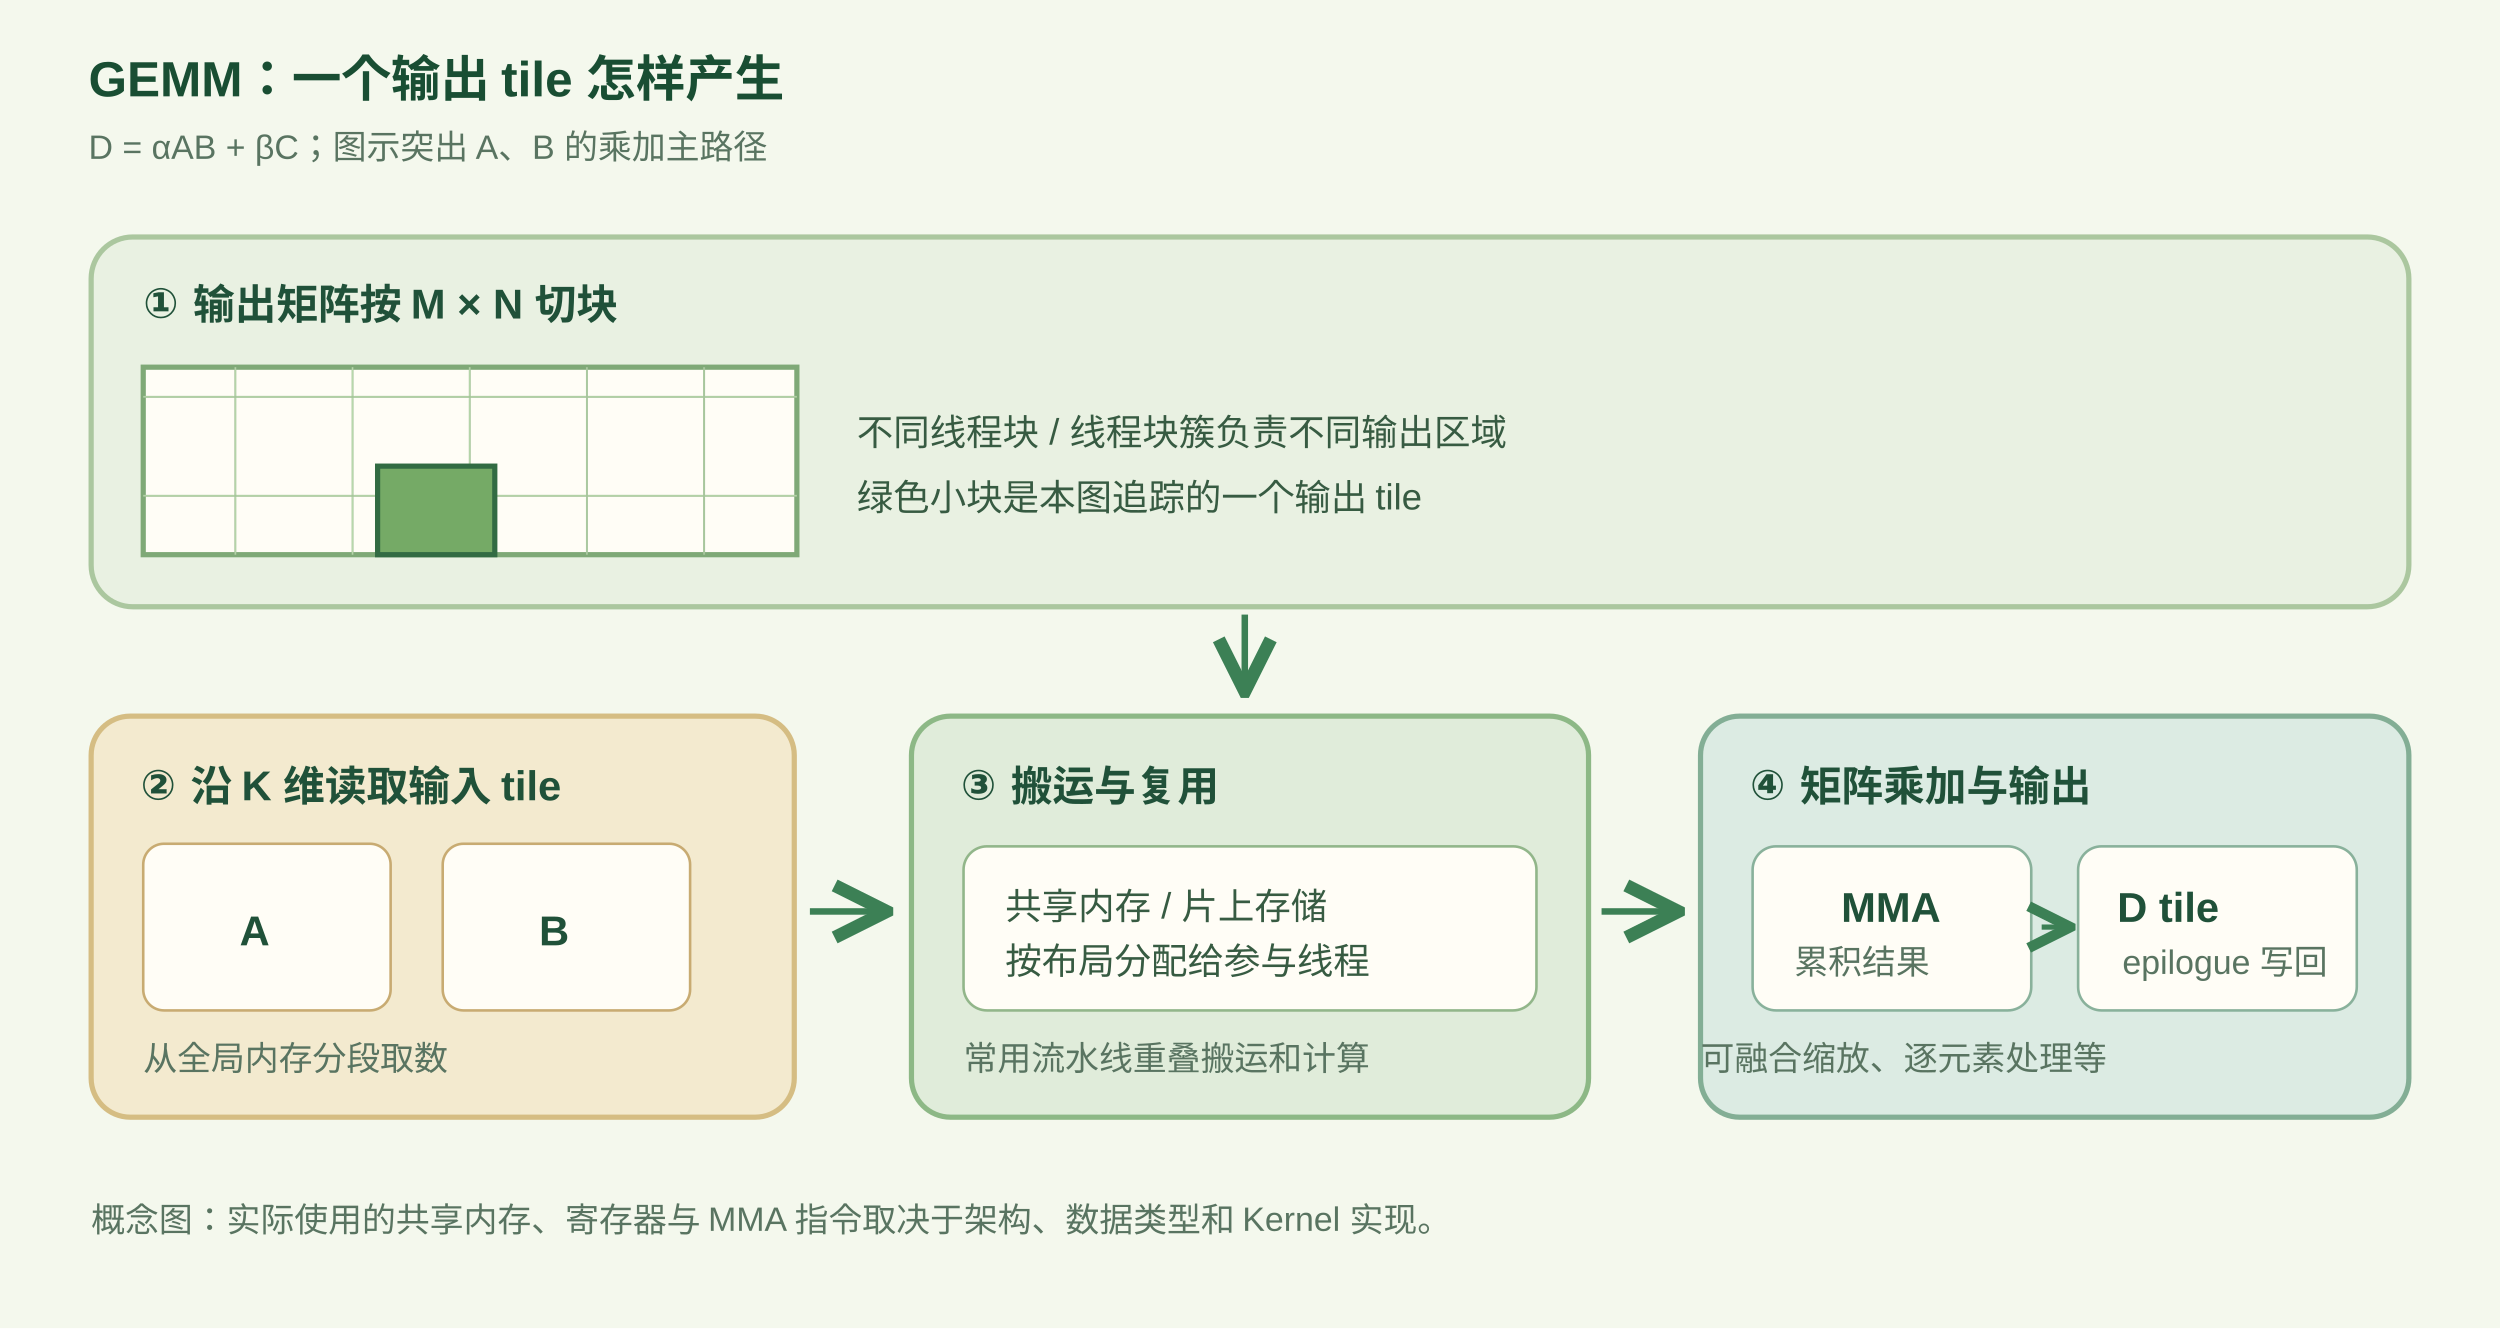
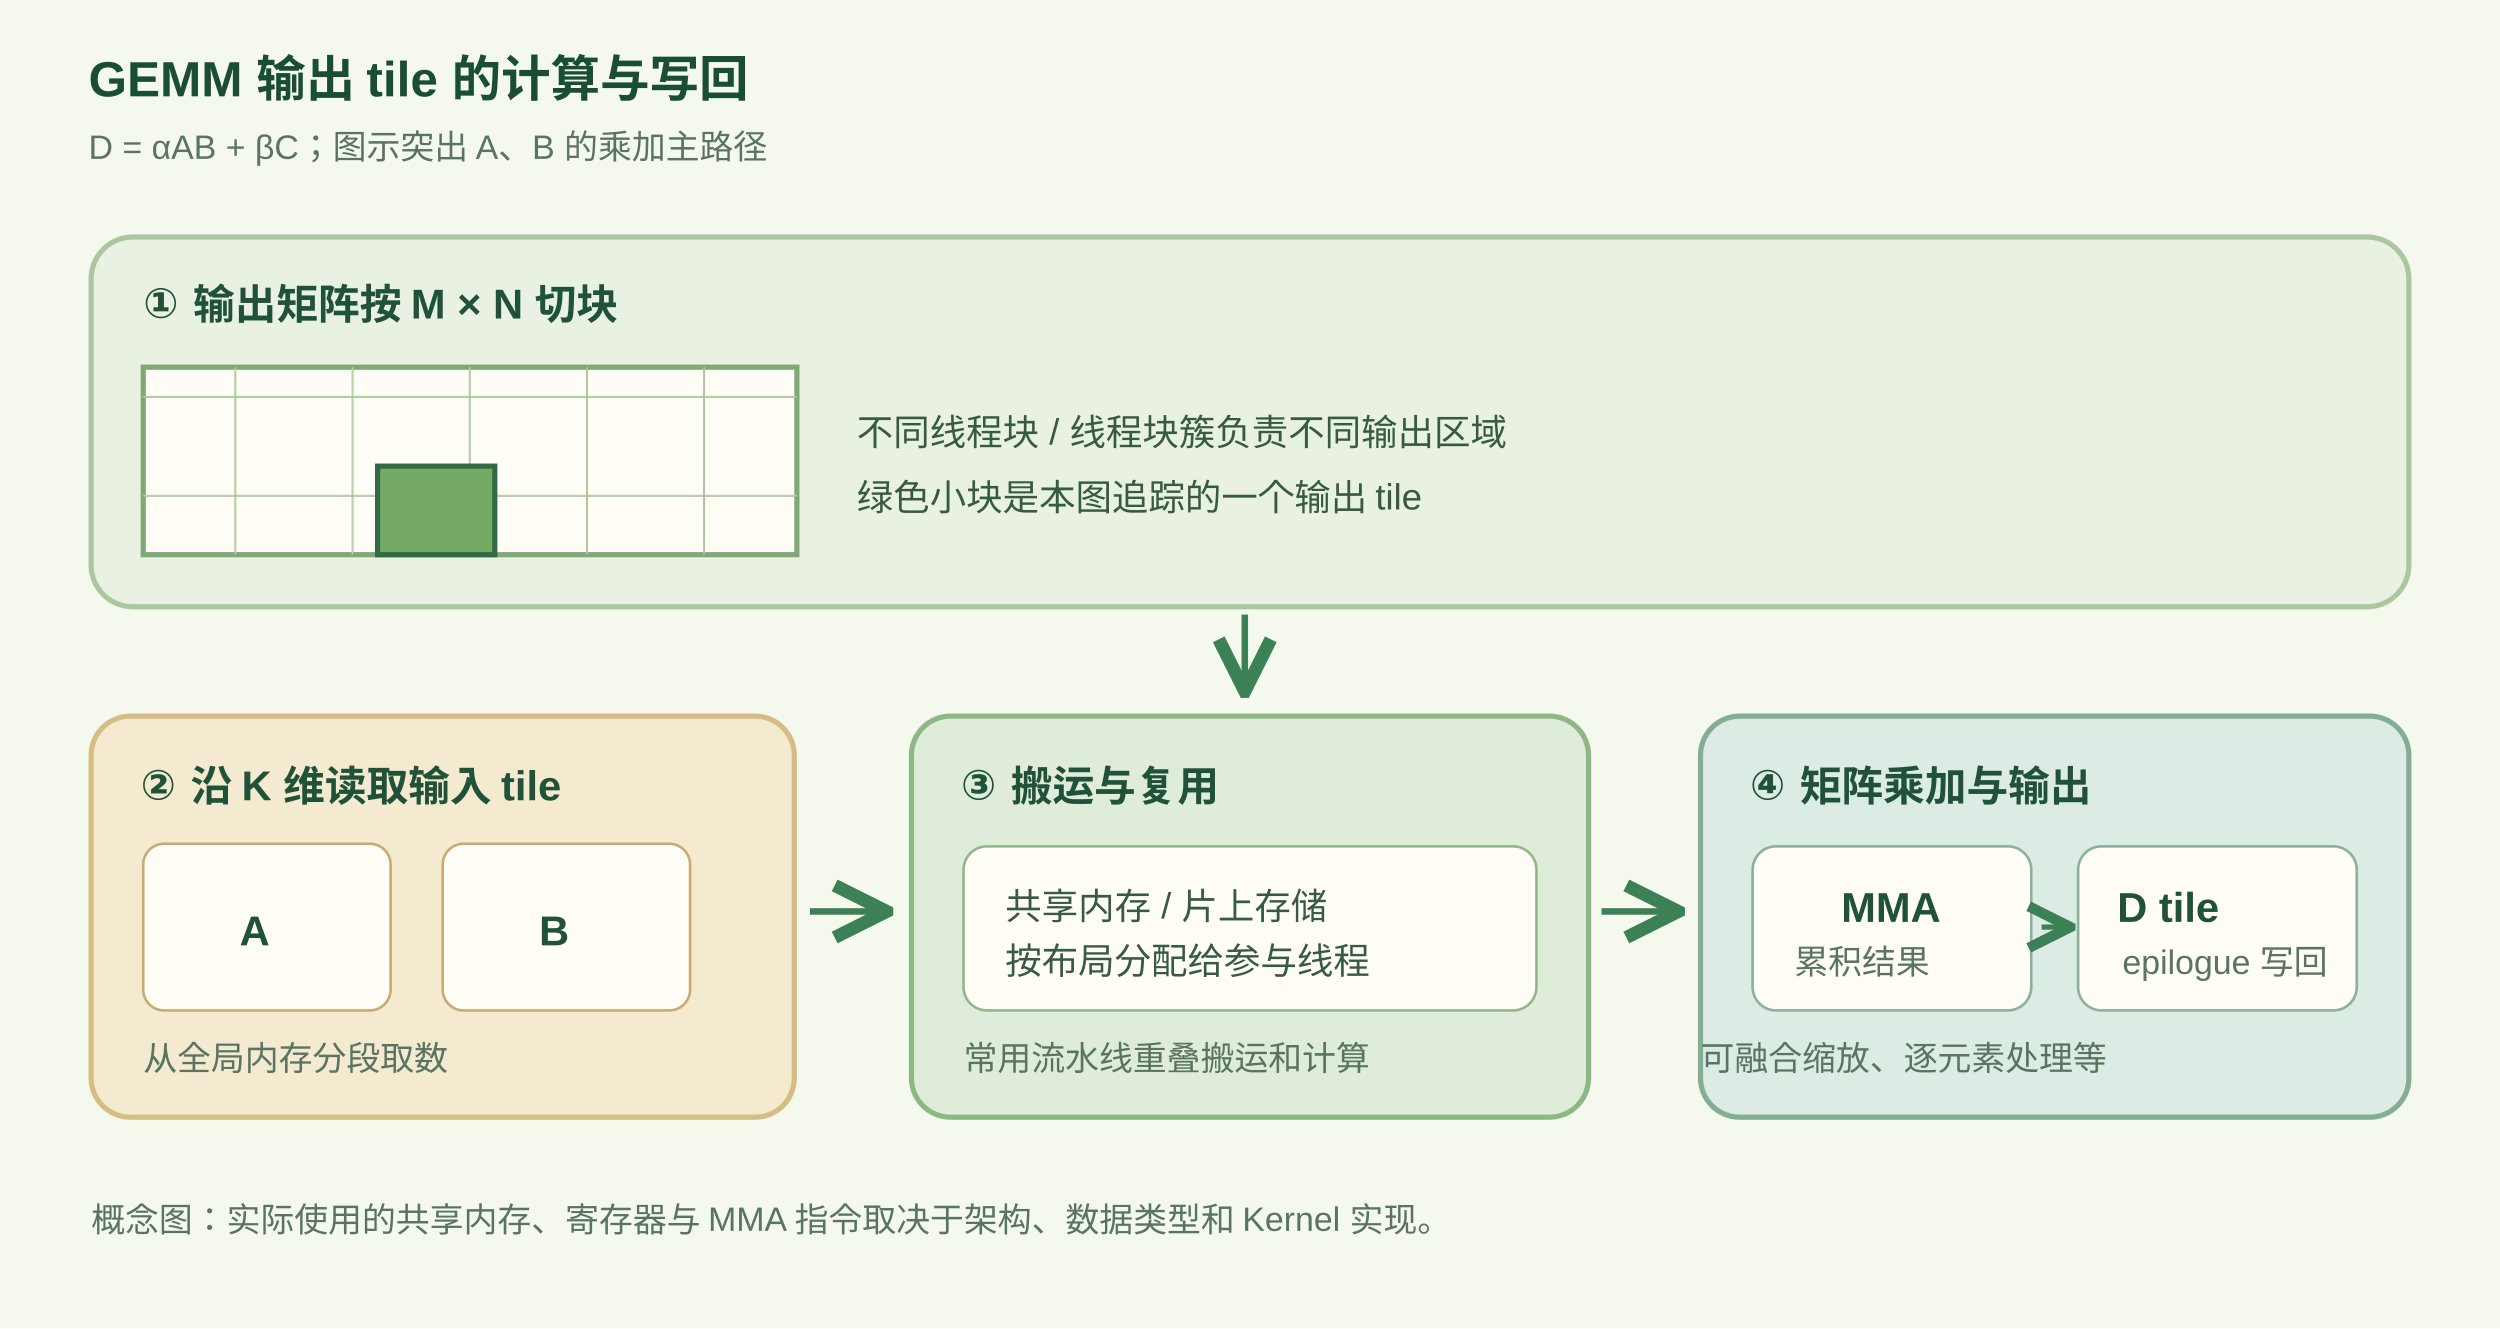
<svg xmlns="http://www.w3.org/2000/svg" viewBox="0 0 960 510" role="img" aria-labelledby="title desc">
  <defs>
    <style>.title{font:700 19px Arial,'Microsoft YaHei',sans-serif;fill:#194e33}.head{font:700 16px Arial,'Microsoft YaHei',sans-serif;fill:#205139}.body{font:14px Arial,'Microsoft YaHei',sans-serif;fill:#375b42}.note{font:13px Arial,'Microsoft YaHei',sans-serif;fill:#597461}</style>
    <marker id="arrow" markerWidth="10" markerHeight="10" refX="8" refY="5" orient="auto">
      <path d="M1 1 9 5 1 9" fill="none" stroke="#3c8055" stroke-width="2" />
    </marker>
    <pattern id="tiles" width="45" height="38" patternUnits="userSpaceOnUse">
      <path d="M45 0H0V38" fill="none" stroke="#a6c49b" stroke-width="1.5" />
    </pattern>
  </defs>
  <rect width="960" height="510" fill="#f4f8ed" />
-   <text class="title" x="34" y="37">GEMM：一个输出 tile 怎样产生</text>
+   <text class="title" x="34" y="37">GEMM 输出 tile 的计算与写回</text>
  <text class="note" x="34" y="61">D = αAB + βC；图示突出 A、B 的乘加主路径</text>
  <rect x="35" y="91" width="890" height="142" rx="16" fill="#e9f1e2" stroke="#abc79f" stroke-width="2" />
  <text class="head" x="55" y="122">① 输出矩阵按 M × N 切块</text>
  <rect x="55" y="141" width="251" height="72" fill="#fffdf6" stroke="#7fa977" stroke-width="2" />
  <rect x="55" y="141" width="251" height="72" fill="url(#tiles)" />
  <rect x="145" y="179" width="45" height="34" fill="#75aa66" stroke="#326b43" stroke-width="2" />
  <text class="body" x="329" y="171">不同线程块 / 线程块簇负责不同输出区域</text>
  <text class="body" x="329" y="196">绿色小块是本图追踪的一个输出 tile</text>
  <path d="M478 236 V263" stroke="#3c8055" stroke-width="2.5" marker-end="url(#arrow)" />
  <rect x="35" y="275" width="270" height="154" rx="15" fill="#f3eacf" stroke="#d5bd83" stroke-width="2" />
  <text class="head" x="54" y="307">② 沿 K 维读取输入 tile</text>
  <rect x="55" y="324" width="95" height="64" rx="8" fill="#fffdf6" stroke="#c8ab72" />
  <rect x="170" y="324" width="95" height="64" rx="8" fill="#fffdf6" stroke="#c8ab72" />
  <text class="head" x="92" y="363">A</text>
  <text class="head" x="207" y="363">B</text>
  <text class="note" x="55" y="411">从全局内存分段取数</text>
  <path d="M311 350 H338" stroke="#3c8055" stroke-width="2.5" marker-end="url(#arrow)" />
  <rect x="350" y="275" width="260" height="154" rx="15" fill="#e0ecda" stroke="#8db886" stroke-width="2" />
  <text class="head" x="369" y="307">③ 搬运与复用</text>
  <rect x="370" y="325" width="220" height="63" rx="9" fill="#fffdf6" stroke="#92b68a" />
  <text class="body" x="386" y="353">共享内存 / 片上存储</text>
  <text class="body" x="386" y="374">按布局分配给参与线程</text>
  <text class="note" x="370" y="411">常用流水线重叠搬运和计算</text>
  <path d="M615 350 H642" stroke="#3c8055" stroke-width="2.5" marker-end="url(#arrow)" />
  <rect x="653" y="275" width="272" height="154" rx="15" fill="#dcebe3" stroke="#83ae95" stroke-width="2" />
  <text class="head" x="672" y="307">④ 矩阵乘加与输出</text>
  <rect x="673" y="325" width="107" height="63" rx="9" fill="#fffdf6" stroke="#89b19b" />
  <rect x="798" y="325" width="107" height="63" rx="9" fill="#fffdf6" stroke="#89b19b" />
  <text class="head" x="707" y="354">MMA</text>
  <text class="note" x="689" y="374">累积结果</text>
  <path d="M784 356 H793" stroke="#3c8055" stroke-width="2" marker-end="url(#arrow)" />
  <text class="head" x="813" y="354">D tile</text>
  <text class="note" x="815" y="374">epilogue 写回</text>
  <text class="note" x="653" y="411">可融合缩放、逐元素处理等</text>
  <text class="note" x="35" y="473">概念图：实际使用的共享内存、寄存器与 MMA 指令取决于架构、数据类型和 Kernel 实现。</text>
</svg>
